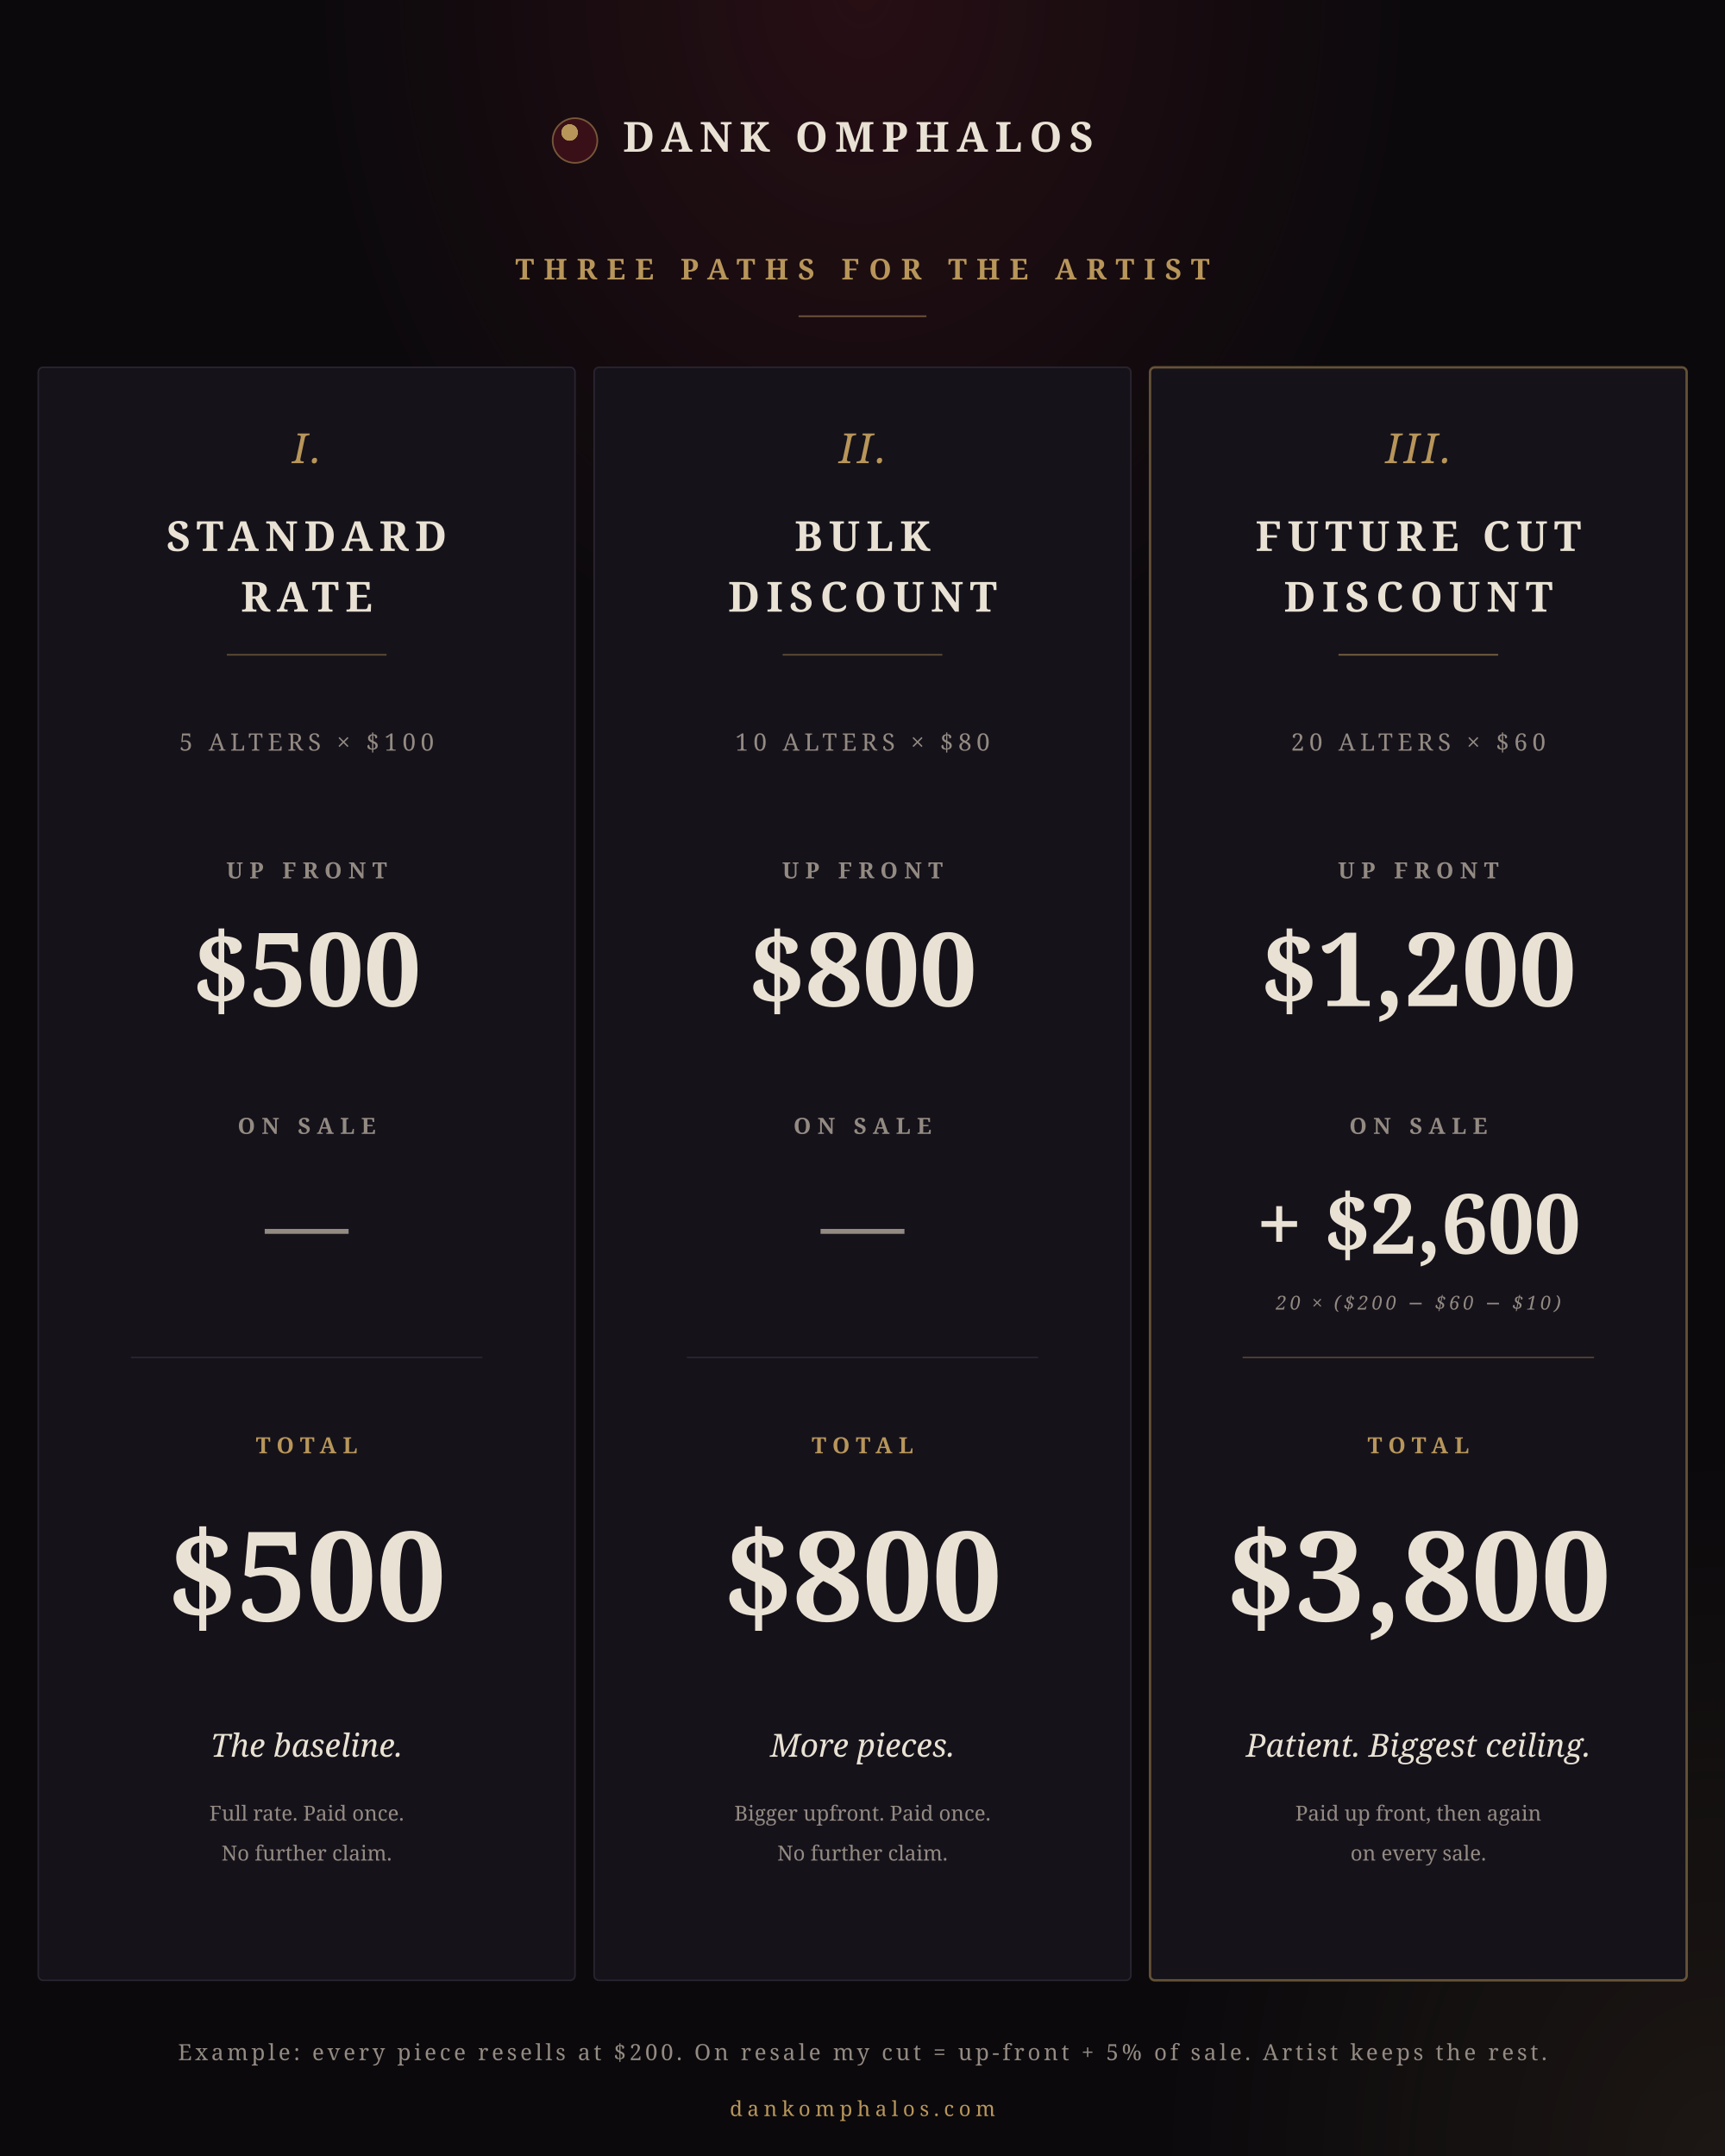
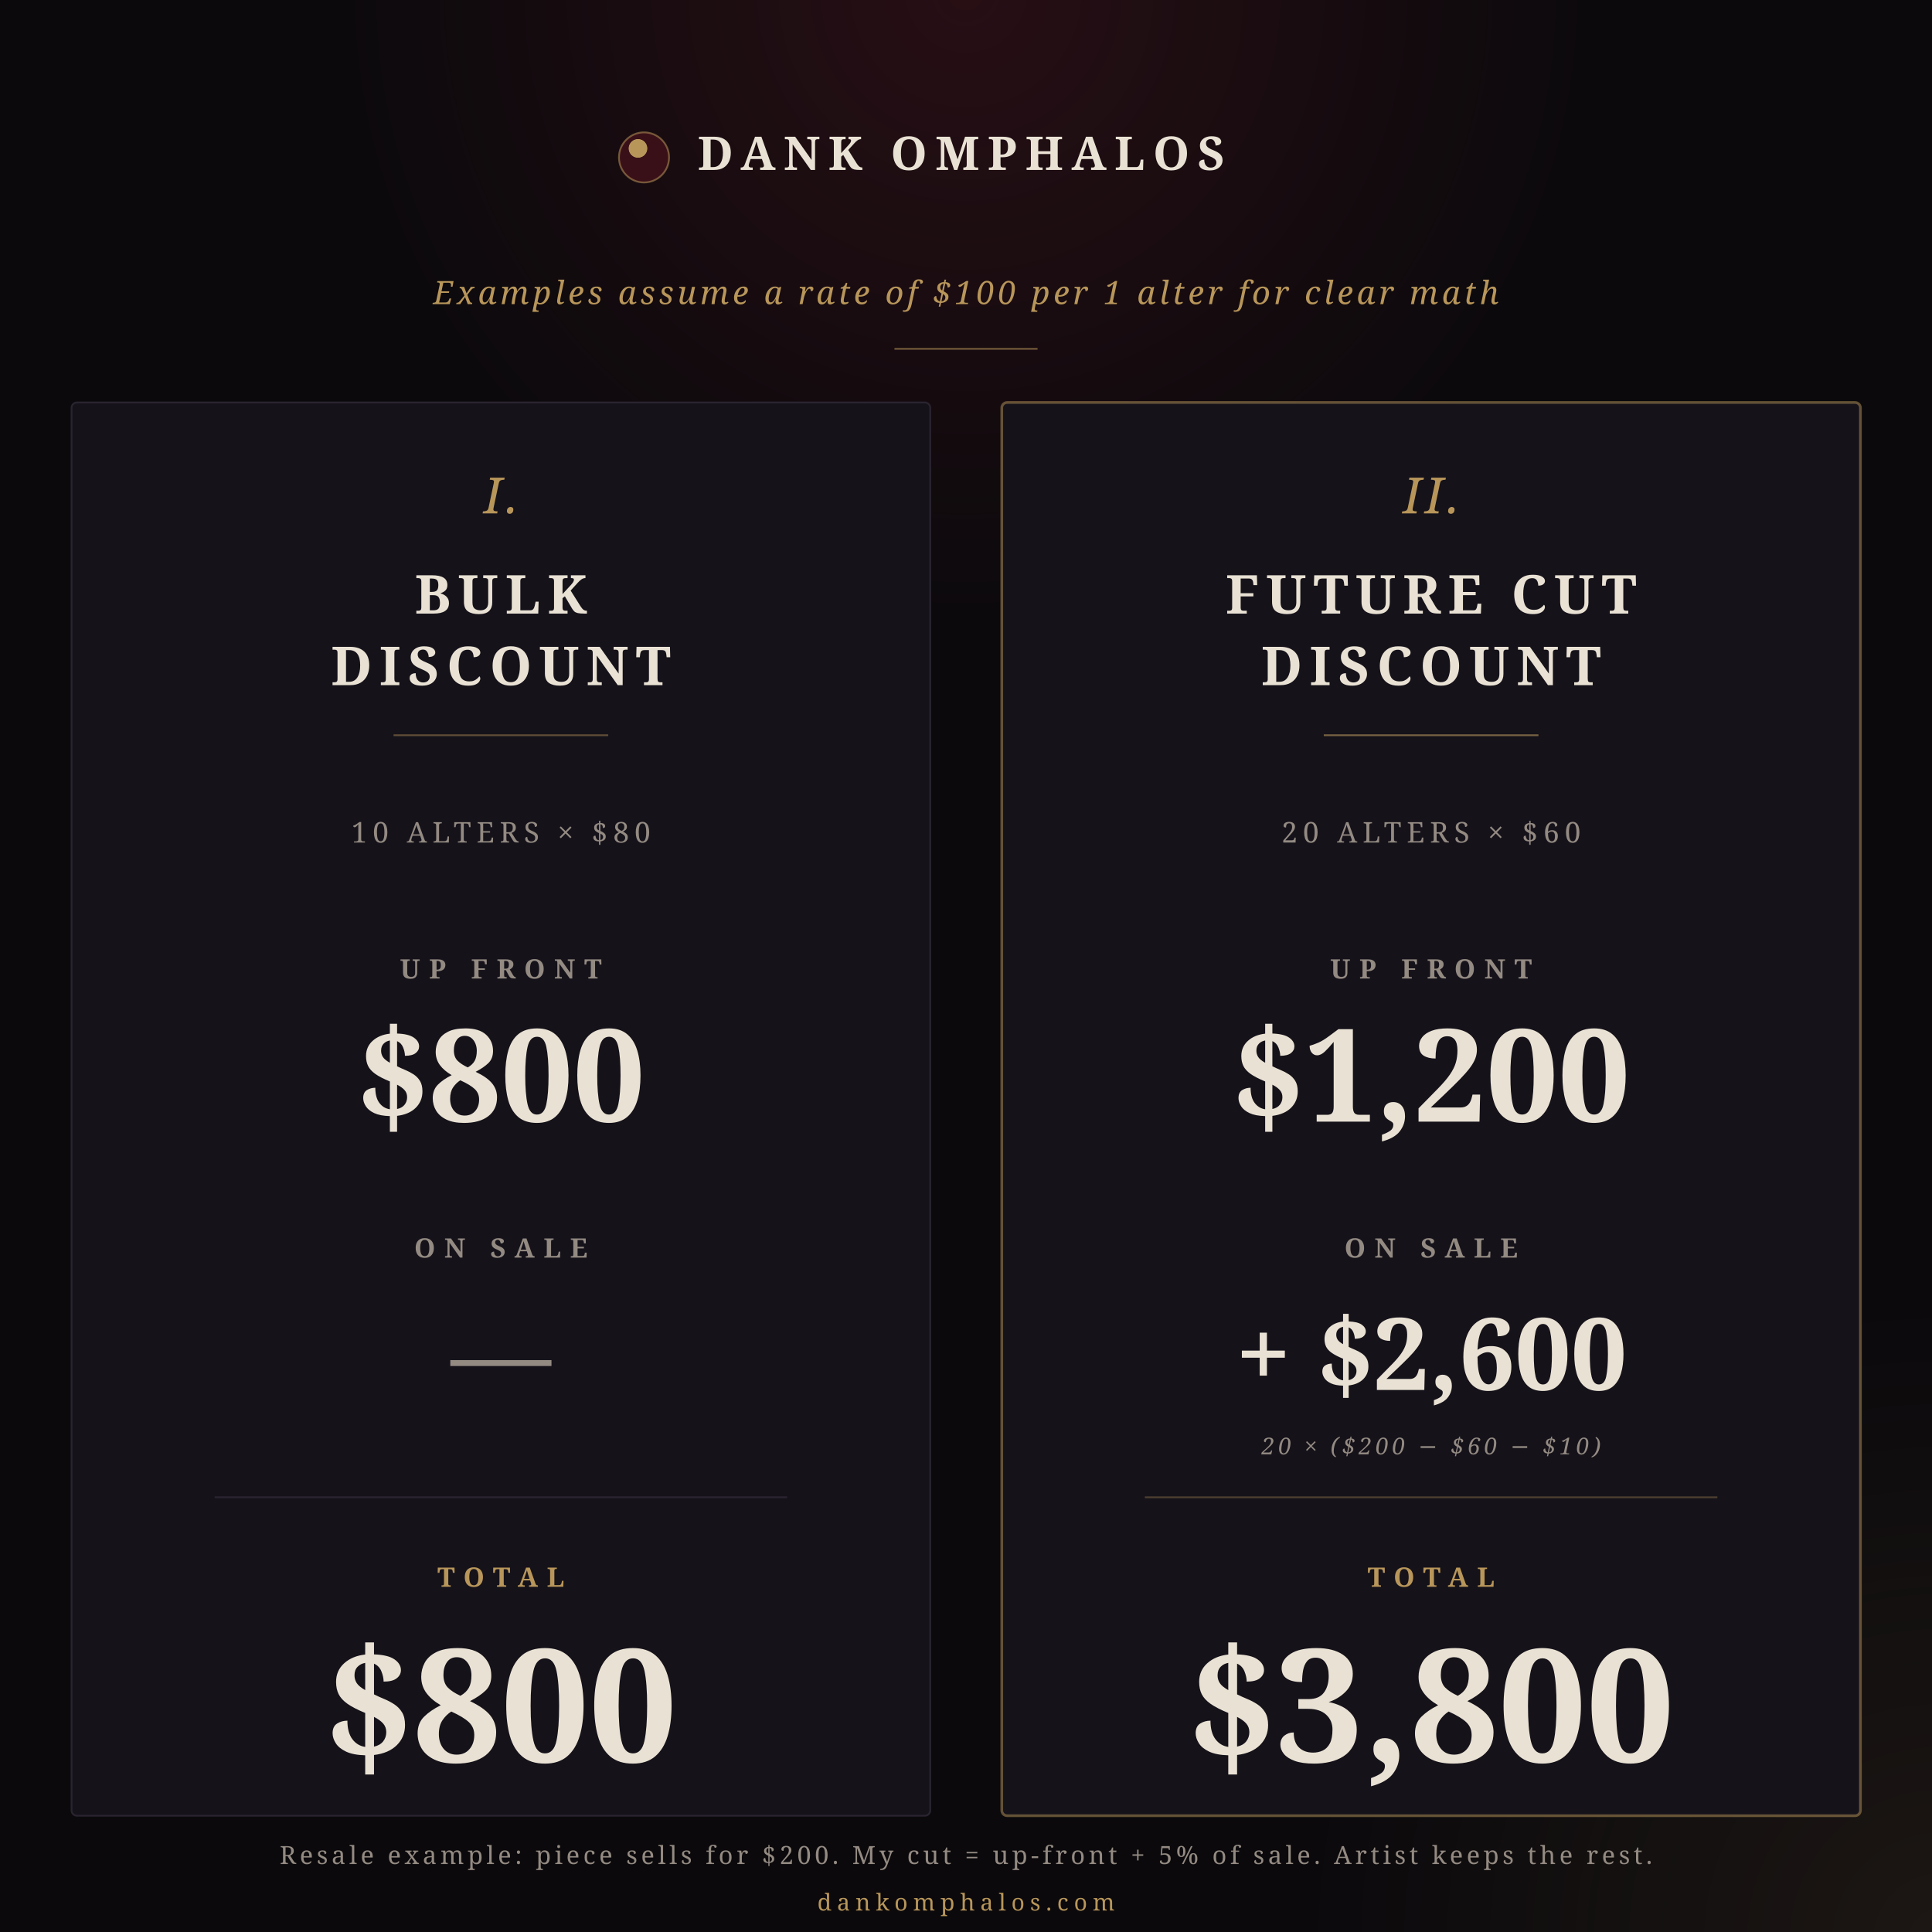
- <svg xmlns="http://www.w3.org/2000/svg" viewBox="0 0 1080 1350" role="img" aria-label="Dank Omphalos — Three paths for the artist with example calculations">
+ <svg xmlns="http://www.w3.org/2000/svg" viewBox="0 0 1080 1080" role="img" aria-label="Dank Omphalos — Bulk Discount vs Future Cut Discount with example calculations">
  <defs>
    <radialGradient id="topGlow" cx="50%" cy="0%" r="55%">
      <stop offset="0%" stop-color="#8A2433" stop-opacity="0.22" />
      <stop offset="60%" stop-color="#8A2433" stop-opacity="0" />
    </radialGradient>
    <radialGradient id="botGlow" cx="100%" cy="100%" r="55%">
      <stop offset="0%" stop-color="#B8965A" stop-opacity="0.10" />
      <stop offset="60%" stop-color="#B8965A" stop-opacity="0" />
    </radialGradient>
    <radialGradient id="mark" cx="38%" cy="32%" r="60%">
      <stop offset="0%" stop-color="#B8965A" />
      <stop offset="30%" stop-color="#B8965A" />
      <stop offset="32%" stop-color="#3A1018" />
      <stop offset="100%" stop-color="#3A1018" />
    </radialGradient>
  </defs>
-   <rect width="1080" height="1350" fill="#0B090C" />
-   <rect width="1080" height="1350" fill="url(#topGlow)" />
-   <rect width="1080" height="1350" fill="url(#botGlow)" />
+   <rect width="1080" height="1080" fill="#0B090C" />
+   <rect width="1080" height="1080" fill="url(#topGlow)" />
+   <rect width="1080" height="1080" fill="url(#botGlow)" />
  <g transform="translate(540 95)" font-family="Georgia, serif">
    <circle cx="-180" cy="-7" r="14" fill="url(#mark)" stroke="#B8965A" stroke-opacity="0.55" stroke-width="1" />
    <text x="-150" y="0" text-anchor="start" font-size="26" font-weight="700" letter-spacing="4.5" fill="#E9E2D4">DANK OMPHALOS</text>
  </g>
-   <text x="540" y="175" text-anchor="middle" font-family="Georgia, serif" font-size="18" letter-spacing="6" fill="#B8965A" font-weight="700">THREE PATHS FOR THE ARTIST</text>
-   <line x1="500" y1="198" x2="580" y2="198" stroke="#B8965A" stroke-opacity="0.55" stroke-width="1" />
-   <g transform="translate(24 230)" font-family="Georgia, serif">
-     <rect width="336" height="1010" fill="#15121A" stroke="#2A2430" stroke-width="1" rx="3" />
-     <text x="168" y="60" text-anchor="middle" font-style="italic" font-size="26" fill="#B8965A" letter-spacing="2">I.</text>
-     <text x="168" y="115" text-anchor="middle" font-weight="700" font-size="26" fill="#E9E2D4" letter-spacing="4">STANDARD</text>
-     <text x="168" y="153" text-anchor="middle" font-weight="700" font-size="26" fill="#E9E2D4" letter-spacing="4">RATE</text>
-     <line x1="118" y1="180" x2="218" y2="180" stroke="#B8965A" stroke-opacity="0.45" stroke-width="1" />
-     <text x="168" y="240" text-anchor="middle" font-size="15" letter-spacing="3" fill="#938A82">5 ALTERS × $100</text>
-     <text x="168" y="320" text-anchor="middle" font-size="14" letter-spacing="4" fill="#938A82" font-weight="600">UP FRONT</text>
-     <text x="168" y="400" text-anchor="middle" font-size="64" fill="#E9E2D4" font-weight="600">$500</text>
-     <text x="168" y="480" text-anchor="middle" font-size="14" letter-spacing="4" fill="#938A82" font-weight="600">ON SALE</text>
-     <text x="168" y="555" text-anchor="middle" font-size="52" fill="#938A82">—</text>
-     <line x1="58" y1="620" x2="278" y2="620" stroke="#2A2430" stroke-width="1" />
-     <text x="168" y="680" text-anchor="middle" font-size="14" letter-spacing="4" fill="#B8965A" font-weight="700">TOTAL</text>
-     <text x="168" y="785" text-anchor="middle" font-size="78" fill="#E9E2D4" font-weight="700">$500</text>
-     <text x="168" y="870" text-anchor="middle" font-style="italic" font-size="20" fill="#E9E2D4">The baseline.</text>
-     <text x="168" y="910" text-anchor="middle" font-size="13" fill="#938A82">Full rate. Paid once.</text>
-     <text x="168" y="935" text-anchor="middle" font-size="13" fill="#938A82">No further claim.</text>
+   <text x="540" y="170" text-anchor="middle" font-family="Georgia, serif" font-style="italic" font-size="18" letter-spacing="2" fill="#B8965A">Examples assume a rate of $100 per 1 alter for clear math</text>
+   <line x1="500" y1="195" x2="580" y2="195" stroke="#B8965A" stroke-opacity="0.55" stroke-width="1" />
+   <g transform="translate(40 225)" font-family="Georgia, serif">
+     <rect width="480" height="790" fill="#15121A" stroke="#2A2430" stroke-width="1" rx="3" />
+     <text x="240" y="62" text-anchor="middle" font-style="italic" font-size="28" fill="#B8965A" letter-spacing="2">I.</text>
+     <text x="240" y="118" text-anchor="middle" font-weight="700" font-size="30" fill="#E9E2D4" letter-spacing="4">BULK</text>
+     <text x="240" y="158" text-anchor="middle" font-weight="700" font-size="30" fill="#E9E2D4" letter-spacing="4">DISCOUNT</text>
+     <line x1="180" y1="186" x2="300" y2="186" stroke="#B8965A" stroke-opacity="0.45" stroke-width="1" />
+     <text x="240" y="246" text-anchor="middle" font-size="16" letter-spacing="3" fill="#938A82">10 ALTERS × $80</text>
+     <text x="240" y="322" text-anchor="middle" font-size="15" letter-spacing="5" fill="#938A82" font-weight="600">UP FRONT</text>
+     <text x="240" y="402" text-anchor="middle" font-size="72" fill="#E9E2D4" font-weight="600">$800</text>
+     <text x="240" y="478" text-anchor="middle" font-size="15" letter-spacing="5" fill="#938A82" font-weight="600">ON SALE</text>
+     <text x="240" y="552" text-anchor="middle" font-size="56" fill="#938A82">—</text>
+     <line x1="80" y1="612" x2="400" y2="612" stroke="#2A2430" stroke-width="1" />
+     <text x="240" y="662" text-anchor="middle" font-size="15" letter-spacing="5" fill="#B8965A" font-weight="700">TOTAL</text>
+     <text x="240" y="760" text-anchor="middle" font-size="88" fill="#E9E2D4" font-weight="700">$800</text>
  </g>
-   <g transform="translate(372 230)" font-family="Georgia, serif">
-     <rect width="336" height="1010" fill="#15121A" stroke="#2A2430" stroke-width="1" rx="3" />
-     <text x="168" y="60" text-anchor="middle" font-style="italic" font-size="26" fill="#B8965A" letter-spacing="2">II.</text>
-     <text x="168" y="115" text-anchor="middle" font-weight="700" font-size="26" fill="#E9E2D4" letter-spacing="4">BULK</text>
-     <text x="168" y="153" text-anchor="middle" font-weight="700" font-size="26" fill="#E9E2D4" letter-spacing="4">DISCOUNT</text>
-     <line x1="118" y1="180" x2="218" y2="180" stroke="#B8965A" stroke-opacity="0.45" stroke-width="1" />
-     <text x="168" y="240" text-anchor="middle" font-size="15" letter-spacing="3" fill="#938A82">10 ALTERS × $80</text>
-     <text x="168" y="320" text-anchor="middle" font-size="14" letter-spacing="4" fill="#938A82" font-weight="600">UP FRONT</text>
-     <text x="168" y="400" text-anchor="middle" font-size="64" fill="#E9E2D4" font-weight="600">$800</text>
-     <text x="168" y="480" text-anchor="middle" font-size="14" letter-spacing="4" fill="#938A82" font-weight="600">ON SALE</text>
-     <text x="168" y="555" text-anchor="middle" font-size="52" fill="#938A82">—</text>
-     <line x1="58" y1="620" x2="278" y2="620" stroke="#2A2430" stroke-width="1" />
-     <text x="168" y="680" text-anchor="middle" font-size="14" letter-spacing="4" fill="#B8965A" font-weight="700">TOTAL</text>
-     <text x="168" y="785" text-anchor="middle" font-size="78" fill="#E9E2D4" font-weight="700">$800</text>
-     <text x="168" y="870" text-anchor="middle" font-style="italic" font-size="20" fill="#E9E2D4">More pieces.</text>
-     <text x="168" y="910" text-anchor="middle" font-size="13" fill="#938A82">Bigger upfront. Paid once.</text>
-     <text x="168" y="935" text-anchor="middle" font-size="13" fill="#938A82">No further claim.</text>
+   <g transform="translate(560 225)" font-family="Georgia, serif">
+     <rect width="480" height="790" fill="#15121A" stroke="#B8965A" stroke-opacity="0.5" stroke-width="1.5" rx="3" />
+     <text x="240" y="62" text-anchor="middle" font-style="italic" font-size="28" fill="#B8965A" letter-spacing="2">II.</text>
+     <text x="240" y="118" text-anchor="middle" font-weight="700" font-size="30" fill="#E9E2D4" letter-spacing="4">FUTURE CUT</text>
+     <text x="240" y="158" text-anchor="middle" font-weight="700" font-size="30" fill="#E9E2D4" letter-spacing="4">DISCOUNT</text>
+     <line x1="180" y1="186" x2="300" y2="186" stroke="#B8965A" stroke-opacity="0.6" stroke-width="1" />
+     <text x="240" y="246" text-anchor="middle" font-size="16" letter-spacing="3" fill="#938A82">20 ALTERS × $60</text>
+     <text x="240" y="322" text-anchor="middle" font-size="15" letter-spacing="5" fill="#938A82" font-weight="600">UP FRONT</text>
+     <text x="240" y="402" text-anchor="middle" font-size="72" fill="#E9E2D4" font-weight="600">$1,200</text>
+     <text x="240" y="478" text-anchor="middle" font-size="15" letter-spacing="5" fill="#938A82" font-weight="600">ON SALE</text>
+     <text x="240" y="552" text-anchor="middle" font-size="56" fill="#E9E2D4" font-weight="600">+ $2,600</text>
+     <text x="240" y="588" text-anchor="middle" font-size="13" letter-spacing="2" fill="#938A82" font-style="italic">20 × ($200 − $60 − $10)</text>
+     <line x1="80" y1="612" x2="400" y2="612" stroke="#B8965A" stroke-opacity="0.35" stroke-width="1" />
+     <text x="240" y="662" text-anchor="middle" font-size="15" letter-spacing="5" fill="#B8965A" font-weight="700">TOTAL</text>
+     <text x="240" y="760" text-anchor="middle" font-size="88" fill="#E9E2D4" font-weight="700">$3,800</text>
  </g>
-   <g transform="translate(720 230)" font-family="Georgia, serif">
-     <rect width="336" height="1010" fill="#15121A" stroke="#B8965A" stroke-opacity="0.5" stroke-width="1.5" rx="3" />
-     <text x="168" y="60" text-anchor="middle" font-style="italic" font-size="26" fill="#B8965A" letter-spacing="2">III.</text>
-     <text x="168" y="115" text-anchor="middle" font-weight="700" font-size="26" fill="#E9E2D4" letter-spacing="4">FUTURE CUT</text>
-     <text x="168" y="153" text-anchor="middle" font-weight="700" font-size="26" fill="#E9E2D4" letter-spacing="4">DISCOUNT</text>
-     <line x1="118" y1="180" x2="218" y2="180" stroke="#B8965A" stroke-opacity="0.6" stroke-width="1" />
-     <text x="168" y="240" text-anchor="middle" font-size="15" letter-spacing="3" fill="#938A82">20 ALTERS × $60</text>
-     <text x="168" y="320" text-anchor="middle" font-size="14" letter-spacing="4" fill="#938A82" font-weight="600">UP FRONT</text>
-     <text x="168" y="400" text-anchor="middle" font-size="64" fill="#E9E2D4" font-weight="600">$1,200</text>
-     <text x="168" y="480" text-anchor="middle" font-size="14" letter-spacing="4" fill="#938A82" font-weight="600">ON SALE</text>
-     <text x="168" y="555" text-anchor="middle" font-size="52" fill="#E9E2D4" font-weight="600">+ $2,600</text>
-     <text x="168" y="590" text-anchor="middle" font-size="12" letter-spacing="2" fill="#938A82" font-style="italic">20 × ($200 − $60 − $10)</text>
-     <line x1="58" y1="620" x2="278" y2="620" stroke="#B8965A" stroke-opacity="0.35" stroke-width="1" />
-     <text x="168" y="680" text-anchor="middle" font-size="14" letter-spacing="4" fill="#B8965A" font-weight="700">TOTAL</text>
-     <text x="168" y="785" text-anchor="middle" font-size="78" fill="#E9E2D4" font-weight="700">$3,800</text>
-     <text x="168" y="870" text-anchor="middle" font-style="italic" font-size="20" fill="#E9E2D4">Patient. Biggest ceiling.</text>
-     <text x="168" y="910" text-anchor="middle" font-size="13" fill="#938A82">Paid up front, then again</text>
-     <text x="168" y="935" text-anchor="middle" font-size="13" fill="#938A82">on every sale.</text>
-   </g>
-   <text x="540" y="1290" text-anchor="middle" font-family="Georgia, serif" font-size="14" letter-spacing="2" fill="#938A82">Example: every piece resells at $200. On resale my cut = up-front + 5% of sale. Artist keeps the rest.</text>
-   <text x="540" y="1325" text-anchor="middle" font-family="Georgia, serif" font-size="13" letter-spacing="3" fill="#B8965A">dankomphalos.com</text>
+   <text x="540" y="1042" text-anchor="middle" font-family="Georgia, serif" font-size="14" letter-spacing="2" fill="#938A82">Resale example: piece sells for $200. My cut = up-front + 5% of sale. Artist keeps the rest.</text>
+   <text x="540" y="1068" text-anchor="middle" font-family="Georgia, serif" font-size="13" letter-spacing="3" fill="#B8965A">dankomphalos.com</text>
</svg>
